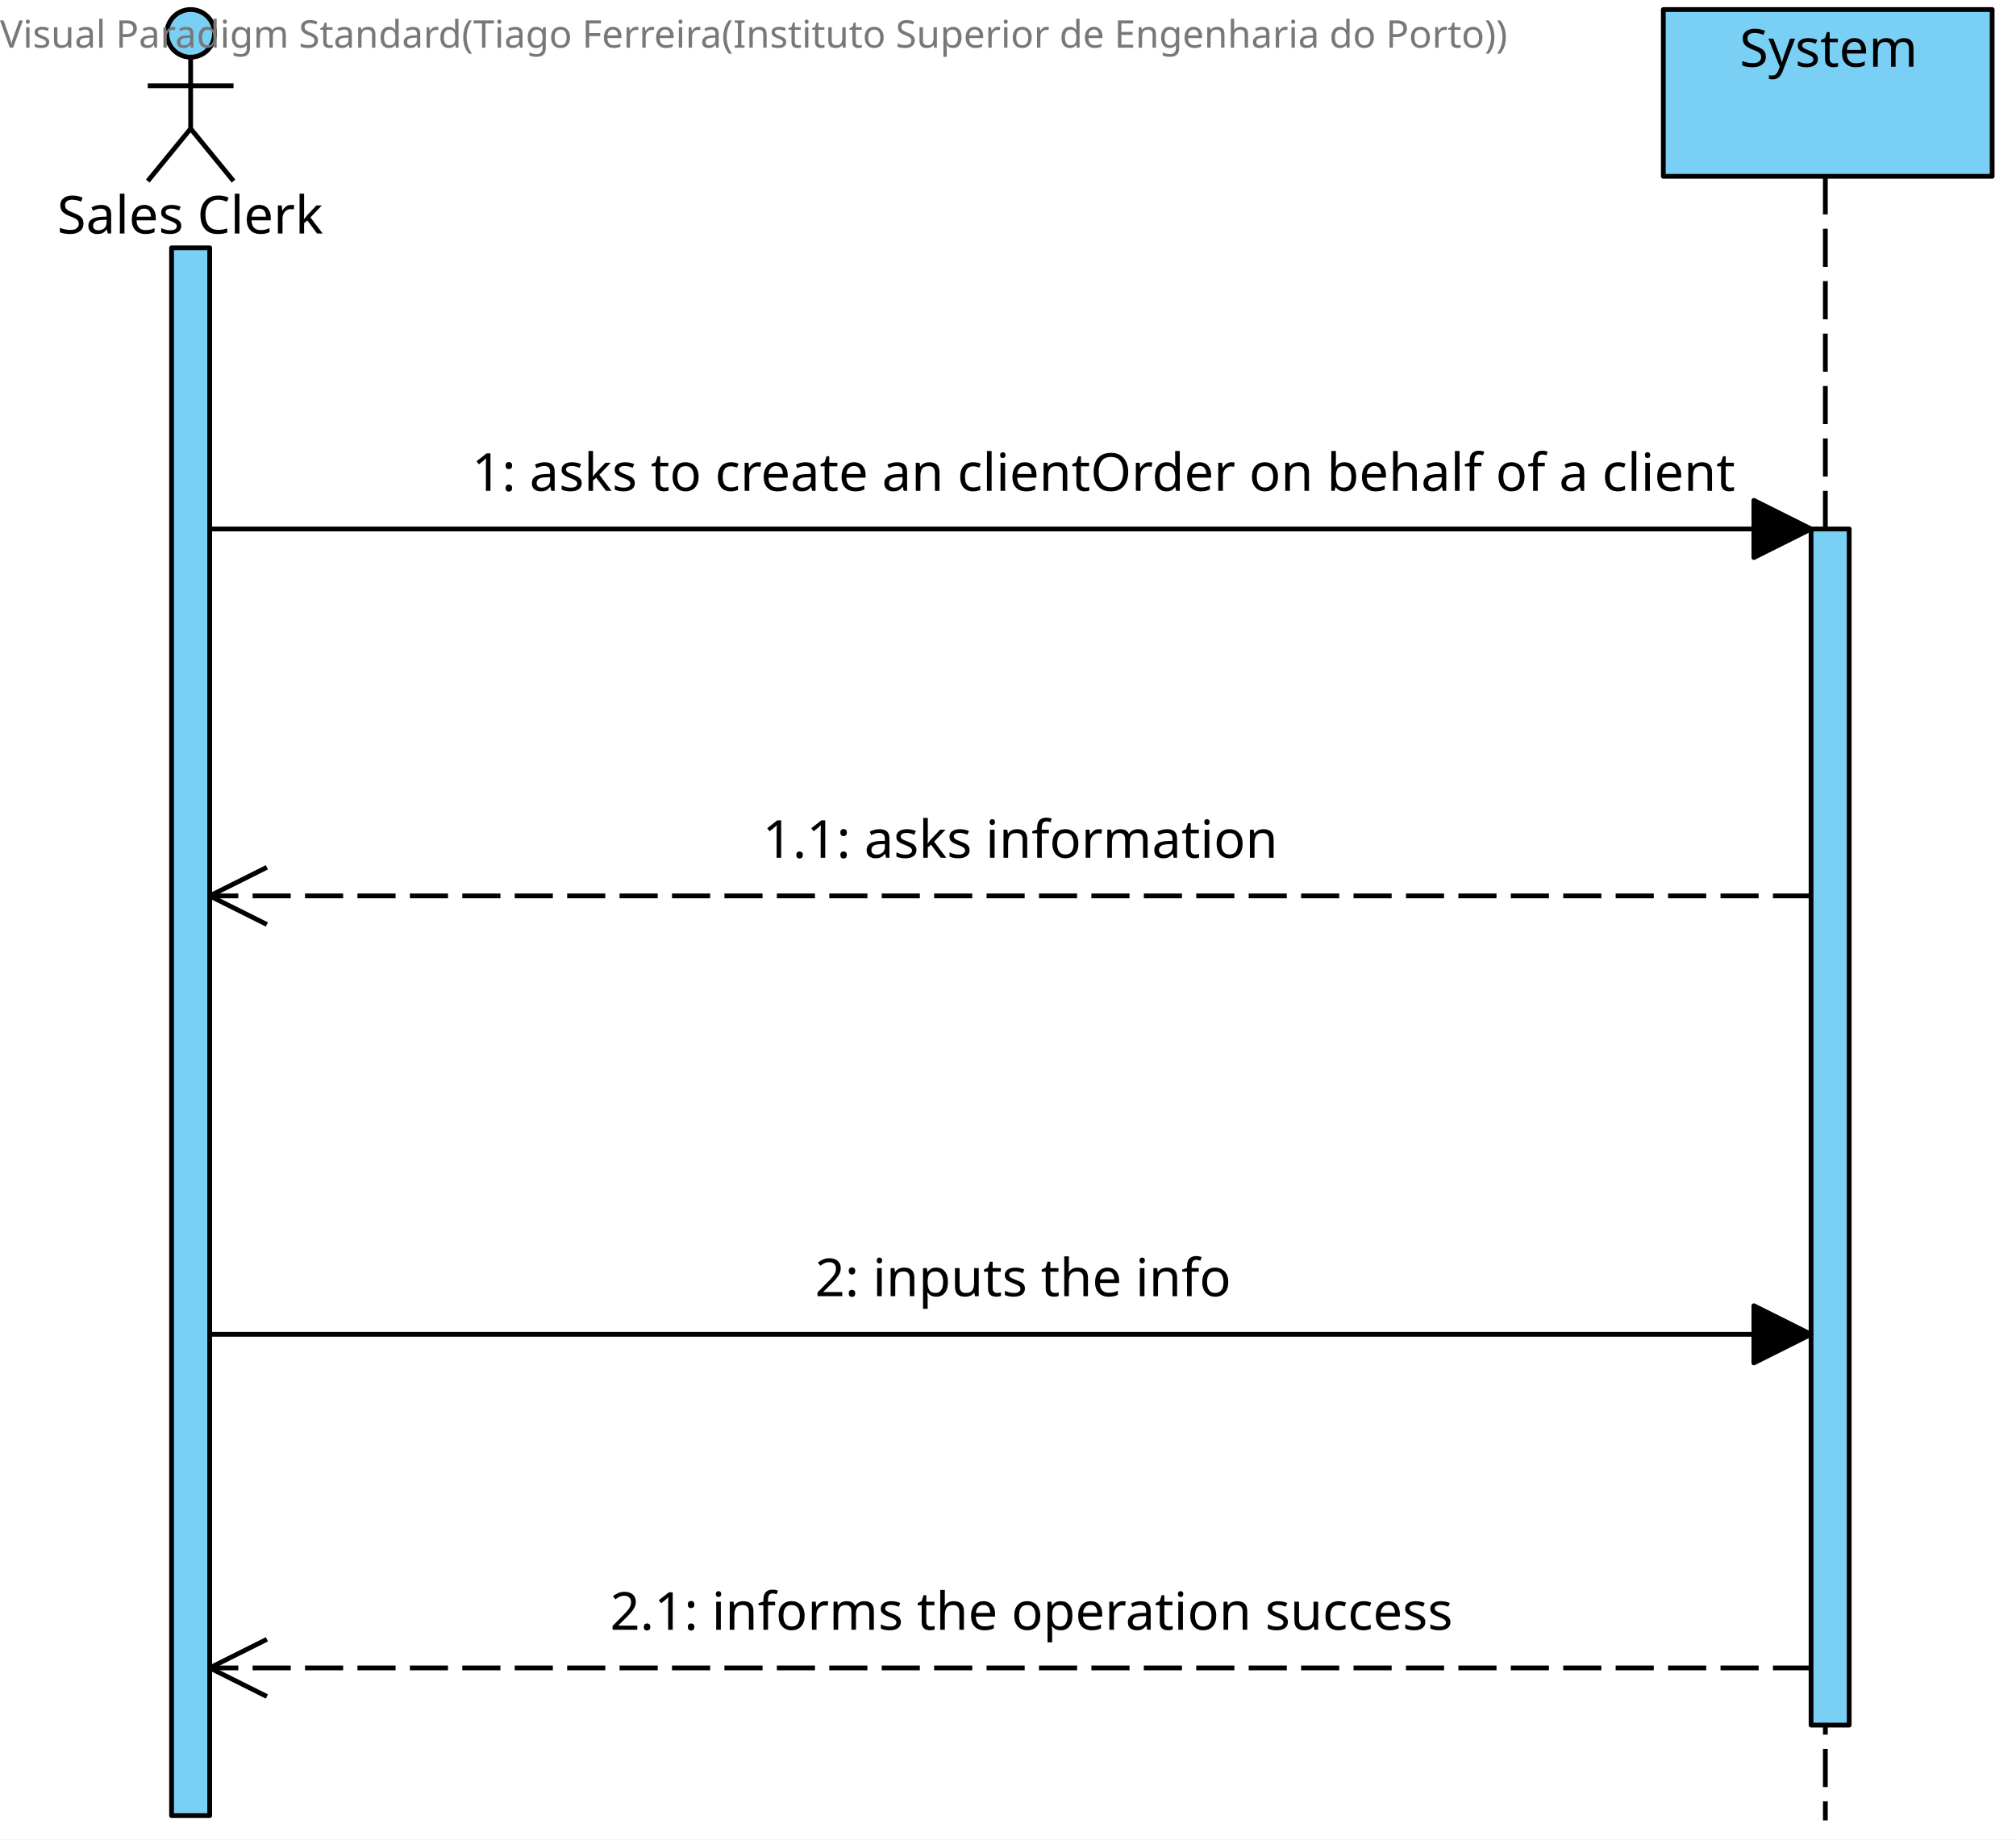
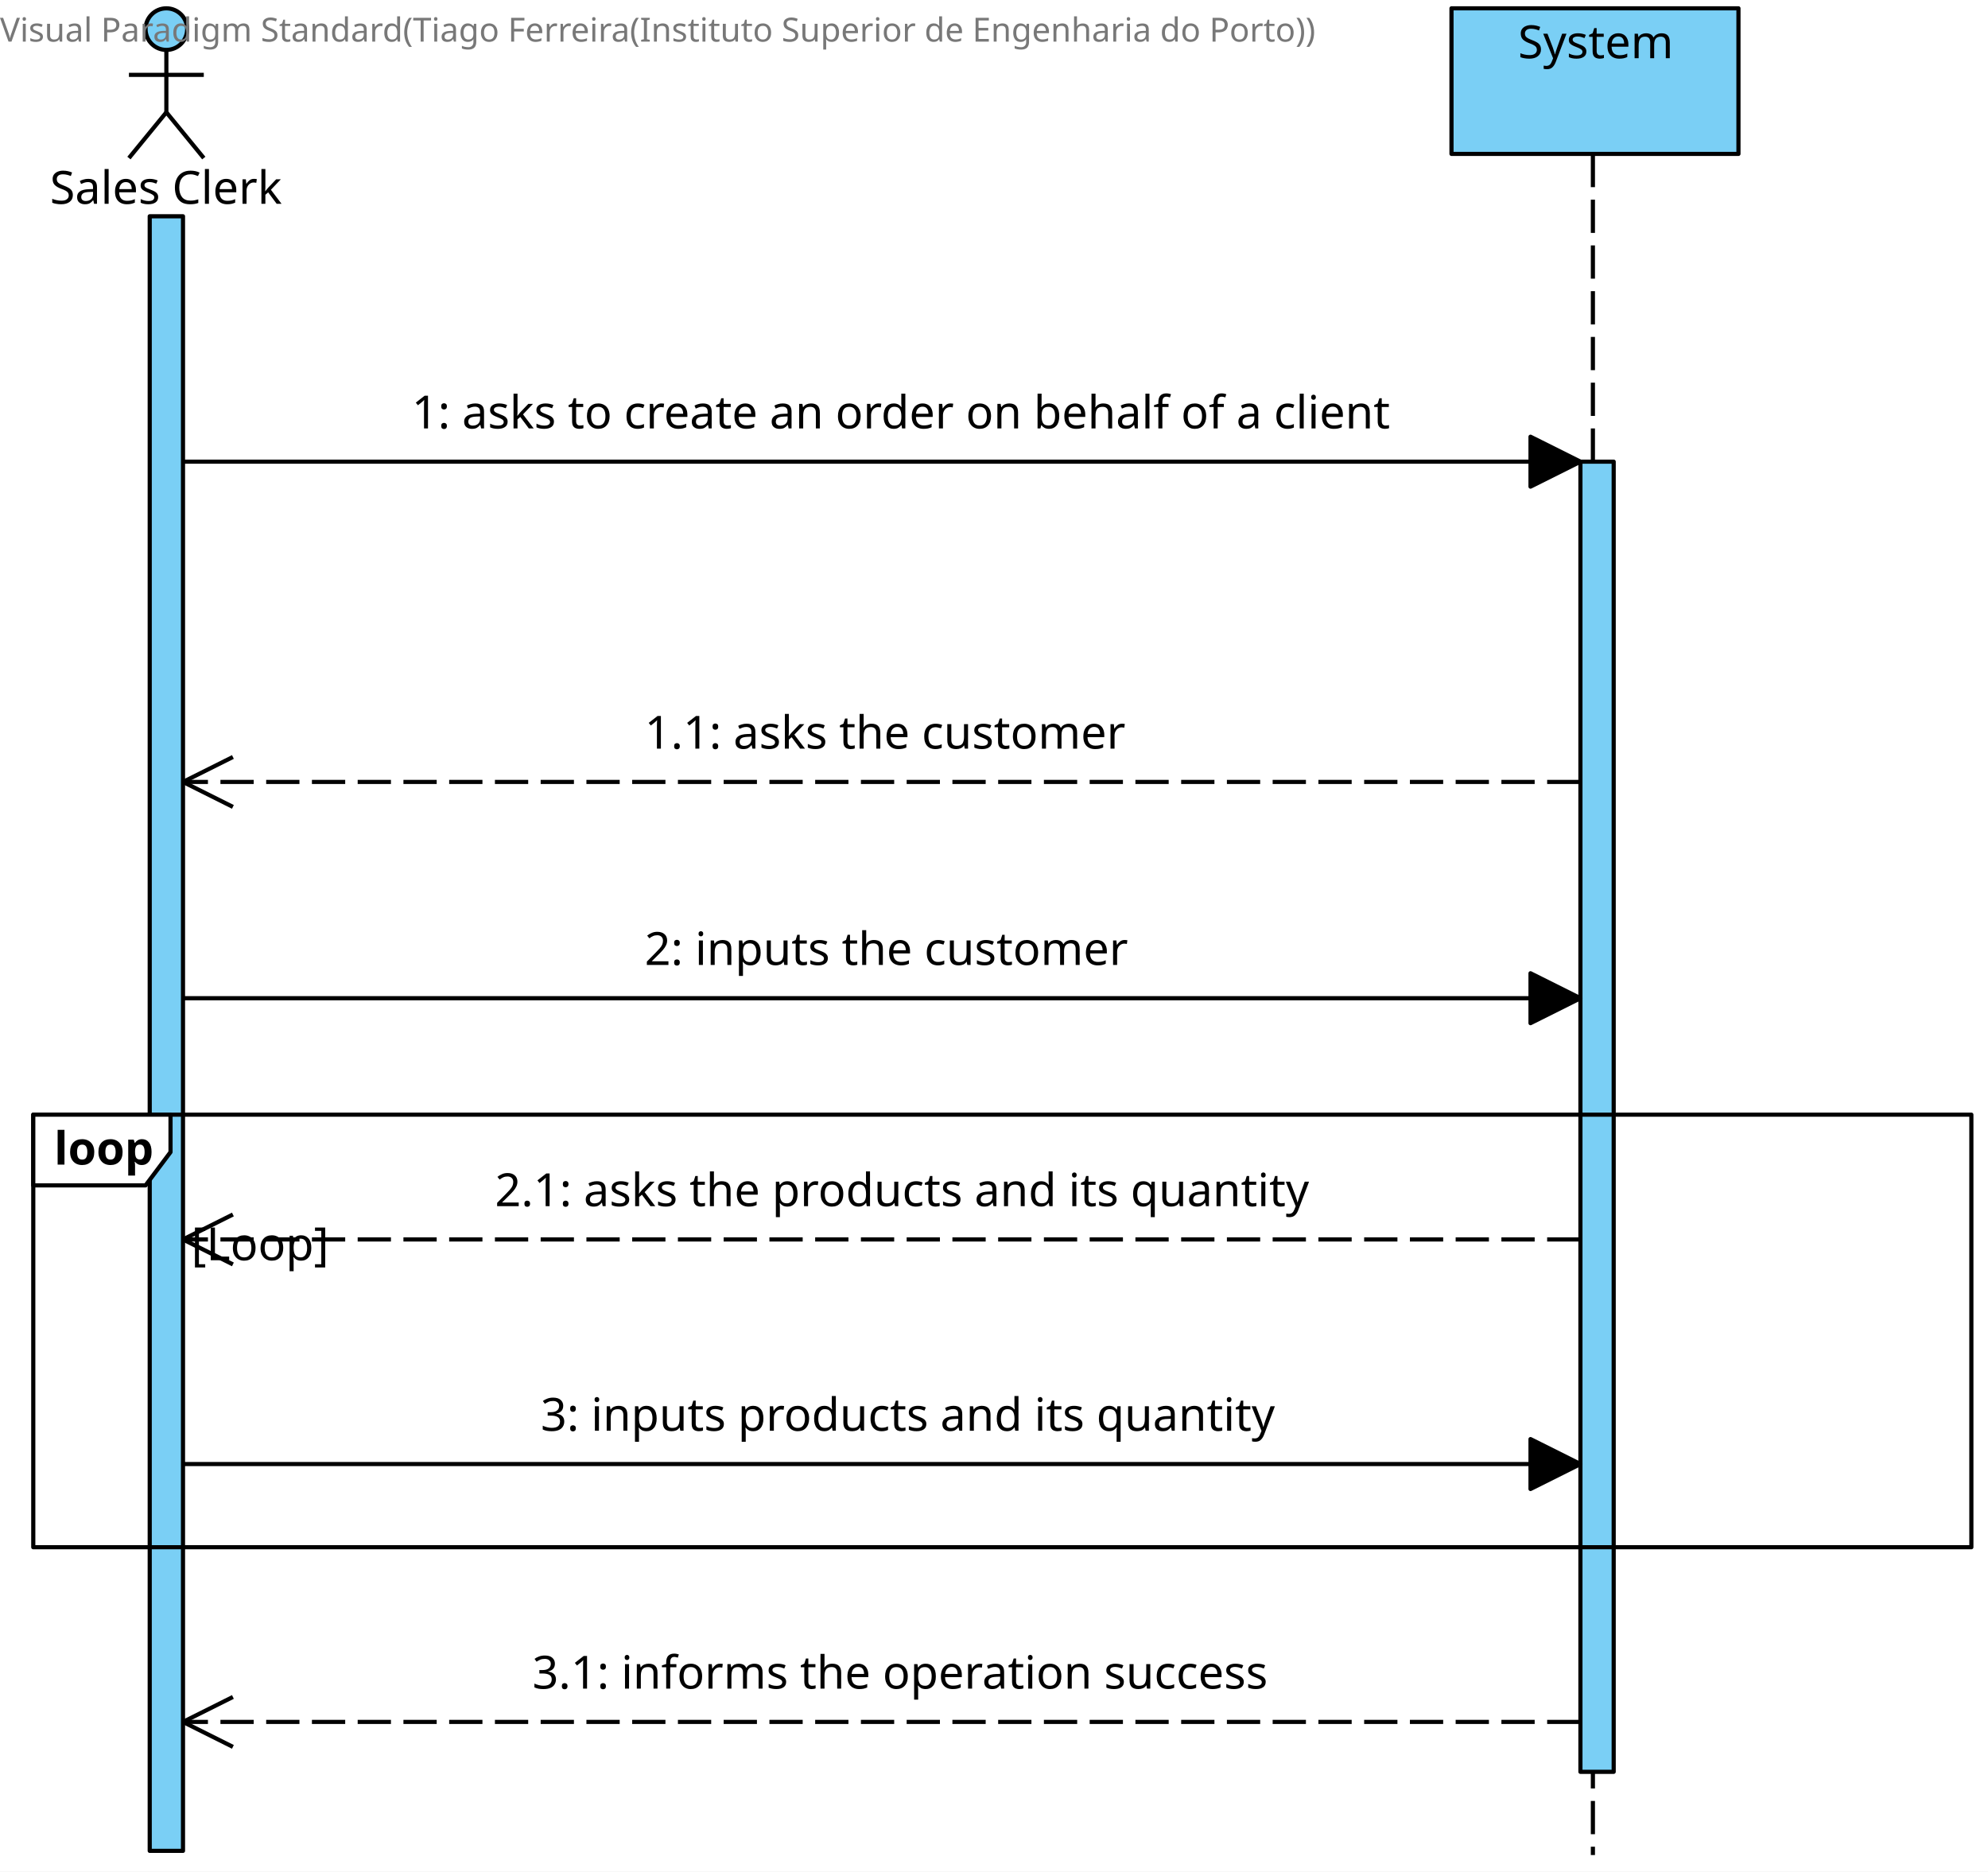
- <svg xmlns="http://www.w3.org/2000/svg" fill-opacity="0" color-rendering="auto" color-interpolation="auto" text-rendering="auto" stroke="rgb(0,0,0)" stroke-linecap="square" width="423" stroke-miterlimit="10" shape-rendering="auto" stroke-opacity="0" fill="rgb(0,0,0)" stroke-dasharray="none" font-weight="normal" stroke-width="1" height="386" font-family="'Dialog'" font-style="normal" stroke-linejoin="miter" font-size="12px" stroke-dashoffset="0" image-rendering="auto">
+ <svg xmlns="http://www.w3.org/2000/svg" fill-opacity="0" color-rendering="auto" color-interpolation="auto" text-rendering="auto" stroke="rgb(0,0,0)" stroke-linecap="square" width="478" stroke-miterlimit="10" shape-rendering="auto" stroke-opacity="0" fill="rgb(0,0,0)" stroke-dasharray="none" font-weight="normal" stroke-width="1" height="450" font-family="'Dialog'" font-style="normal" stroke-linejoin="miter" font-size="12px" stroke-dashoffset="0" image-rendering="auto">
  <defs id="genericDefs" />
  <g>
    <defs id="defs1">
      <clipPath clipPathUnits="userSpaceOnUse" id="clipPath1">
-         <path d="M-7 -7 L71 -7 L71 391 L-7 391 L-7 -7 Z" />
+         <path d="M-7 -7 L71 -7 L71 455 L-7 455 L-7 -7 Z" />
      </clipPath>
      <clipPath clipPathUnits="userSpaceOnUse" id="clipPath2">
-         <path d="M-7 -7 L81 -7 L81 391 L-7 391 L-7 -7 Z" />
+         <path d="M-7 -7 L81 -7 L81 455 L-7 455 L-7 -7 Z" />
      </clipPath>
      <clipPath clipPathUnits="userSpaceOnUse" id="clipPath3">
-         <path d="M-7 -7 L19 -7 L19 262 L-7 262 L-7 -7 Z" />
+         <path d="M-7 -7 L19 -7 L19 326 L-7 326 L-7 -7 Z" />
      </clipPath>
      <clipPath clipPathUnits="userSpaceOnUse" id="clipPath4">
+         <path d="M-7 -7 L477 -7 L477 115 L-7 115 L-7 -7 Z" />
+       </clipPath>
+       <clipPath clipPathUnits="userSpaceOnUse" id="clipPath5">
+         <path d="M69 24 L69 38 L38 38 L38 24 ZM-7 -7 L-7 115 L477 115 L477 -7 Z" />
+       </clipPath>
+       <clipPath clipPathUnits="userSpaceOnUse" id="clipPath6">
+         <path d="M0 0 L0 18 L34 18 L34 0 Z" />
+       </clipPath>
+       <clipPath clipPathUnits="userSpaceOnUse" id="clipPath7">
+         <path d="M-7 -7 L477 -7 L477 97 L-7 97 L-7 -7 Z" />
+       </clipPath>
+       <clipPath clipPathUnits="userSpaceOnUse" id="clipPath8">
+         <path d="M0 0 L0 15 L51 15 L51 0 Z" />
+       </clipPath>
+       <clipPath clipPathUnits="userSpaceOnUse" id="clipPath9">
+         <path d="M0 0 L0 4 L466 4 L466 0 Z" />
+       </clipPath>
+       <clipPath clipPathUnits="userSpaceOnUse" id="clipPath10">
+         <path d="M-77 -15 L154 -15 L154 30 L-77 30 L-77 -15 Z" />
+       </clipPath>
+       <clipPath clipPathUnits="userSpaceOnUse" id="clipPath11">
        <path d="M-70 -15 L140 -15 L140 30 L-70 30 L-70 -15 Z" />
      </clipPath>
-       <clipPath clipPathUnits="userSpaceOnUse" id="clipPath5">
-         <path d="M-77 -15 L154 -15 L154 30 L-77 30 L-77 -15 Z" />
-       </clipPath>
-       <clipPath clipPathUnits="userSpaceOnUse" id="clipPath6">
+       <clipPath clipPathUnits="userSpaceOnUse" id="clipPath12">
        <path d="M0 0 L440 0 L440 104 L0 104 L0 0 Z" />
      </clipPath>
-       <clipPath clipPathUnits="userSpaceOnUse" id="clipPath7">
+       <clipPath clipPathUnits="userSpaceOnUse" id="clipPath13">
        <path d="M340 30 L340 45 L96 45 L96 30 ZM0 0 L0 104 L440 104 L440 0 Z" />
      </clipPath>
-       <clipPath clipPathUnits="userSpaceOnUse" id="clipPath8">
-         <path d="M279 30 L279 45 L157 45 L157 30 ZM0 0 L0 104 L440 104 L440 0 Z" />
+       <clipPath clipPathUnits="userSpaceOnUse" id="clipPath14">
+         <path d="M282 30 L282 45 L151 45 L151 30 ZM281 82 L281 97 L152 97 L152 82 ZM0 0 L0 104 L440 104 L440 0 Z" />
      </clipPath>
-       <clipPath clipPathUnits="userSpaceOnUse" id="clipPath9">
-         <path d="M268 30 L268 45 L167 45 L167 30 ZM0 0 L0 104 L124 104 L124 100 L312 100 L312 104 L440 104 L440 0 Z" />
+       <clipPath clipPathUnits="userSpaceOnUse" id="clipPath15">
+         <path d="M281 30 L281 45 L152 45 L152 30 ZM320 88 L320 103 L115 103 L115 88 ZM0 0 L0 104 L440 104 L440 0 Z" />
      </clipPath>
-       <clipPath clipPathUnits="userSpaceOnUse" id="clipPath10">
+       <clipPath clipPathUnits="userSpaceOnUse" id="clipPath16">
        <path d="M312 30 L312 45 L124 45 L124 30 ZM0 0 L0 104 L440 104 L440 0 Z" />
      </clipPath>
-       <clipPath clipPathUnits="userSpaceOnUse" id="clipPath11">
+       <clipPath clipPathUnits="userSpaceOnUse" id="clipPath17">
+         <path d="M320 30 L320 45 L115 45 L115 30 ZM310 84 L310 99 L126 99 L126 84 ZM0 0 L0 104 L440 104 L440 0 Z" />
+       </clipPath>
+       <clipPath clipPathUnits="userSpaceOnUse" id="clipPath18">
+         <path d="M310 30 L310 45 L126 45 L126 30 ZM0 0 L0 104 L124 104 L124 92 L312 92 L312 104 L440 104 L440 0 Z" />
+       </clipPath>
+       <clipPath clipPathUnits="userSpaceOnUse" id="clipPath19">
+         <path d="M-184 -15 L368 -15 L368 30 L-184 30 L-184 -15 Z" />
+       </clipPath>
+       <clipPath clipPathUnits="userSpaceOnUse" id="clipPath20">
+         <path d="M-205 -15 L410 -15 L410 30 L-205 30 L-205 -15 Z" />
+       </clipPath>
+       <clipPath clipPathUnits="userSpaceOnUse" id="clipPath21">
        <path d="M-188 -15 L376 -15 L376 30 L-188 30 L-188 -15 Z" />
      </clipPath>
-       <clipPath clipPathUnits="userSpaceOnUse" id="clipPath12">
-         <path d="M-101 -15 L202 -15 L202 30 L-101 30 L-101 -15 Z" />
+       <clipPath clipPathUnits="userSpaceOnUse" id="clipPath22">
+         <path d="M-129 -15 L258 -15 L258 30 L-129 30 L-129 -15 Z" />
      </clipPath>
-       <clipPath clipPathUnits="userSpaceOnUse" id="clipPath13">
-         <path d="M-122 -15 L244 -15 L244 30 L-122 30 L-122 -15 Z" />
+       <clipPath clipPathUnits="userSpaceOnUse" id="clipPath23">
+         <path d="M-131 -15 L262 -15 L262 30 L-131 30 L-131 -15 Z" />
      </clipPath>
-       <clipPath clipPathUnits="userSpaceOnUse" id="clipPath14">
+       <clipPath clipPathUnits="userSpaceOnUse" id="clipPath24">
        <path d="M-244 -15 L488 -15 L488 30 L-244 30 L-244 -15 Z" />
      </clipPath>
    </defs>
    <g fill="white" text-rendering="geometricPrecision" fill-opacity="1" stroke-opacity="1" stroke="white">
-       <rect x="0" width="423" height="386" y="0" stroke="none" />
+       <rect x="0" width="478" height="450" y="0" stroke="none" />
    </g>
    <g font-size="11px" transform="translate(10,2)" fill-opacity="1" fill="rgb(122,207,245)" text-rendering="geometricPrecision" image-rendering="optimizeQuality" font-family="sans-serif" stroke="rgb(122,207,245)" stroke-opacity="1">
      <circle r="5" clip-path="url(#clipPath1)" cx="30" cy="5" stroke="none" />
-       <rect x="26" width="8" height="329" y="50" clip-path="url(#clipPath1)" stroke="none" />
+       <rect x="26" width="8" height="393" y="50" clip-path="url(#clipPath1)" stroke="none" />
    </g>
    <g stroke-linecap="butt" font-size="11px" transform="translate(10,2)" fill-opacity="1" fill="black" text-rendering="geometricPrecision" image-rendering="optimizeQuality" font-family="sans-serif" stroke-linejoin="round" stroke="black" stroke-opacity="1" stroke-miterlimit="0">
      <circle fill="none" r="5" clip-path="url(#clipPath1)" cx="30" cy="5" />
-       <rect fill="none" x="26" width="8" height="329" y="50" clip-path="url(#clipPath1)" />
+       <rect fill="none" x="26" width="8" height="393" y="50" clip-path="url(#clipPath1)" />
      <line y2="25" fill="none" x1="30" clip-path="url(#clipPath1)" x2="30" y1="10" />
      <line y2="36" fill="none" x1="30" clip-path="url(#clipPath1)" x2="21" y1="25" />
      <line y2="36" fill="none" x1="30" clip-path="url(#clipPath1)" x2="39" y1="25" />
      <line y2="16" fill="none" x1="21" clip-path="url(#clipPath1)" x2="39" y1="16" />
    </g>
    <g font-size="11px" transform="translate(349,2)" fill-opacity="1" fill="rgb(122,207,245)" text-rendering="geometricPrecision" image-rendering="optimizeQuality" font-family="sans-serif" stroke="rgb(122,207,245)" stroke-opacity="1">
      <rect x="0" width="69" height="35" y="0" clip-path="url(#clipPath2)" stroke="none" />
    </g>
    <g stroke-linecap="butt" font-size="11px" transform="translate(349,2)" fill-opacity="1" fill="black" text-rendering="geometricPrecision" image-rendering="optimizeQuality" font-family="sans-serif" stroke-linejoin="round" stroke="black" stroke-opacity="1" stroke-miterlimit="0">
      <rect fill="none" x="0" width="69" height="35" y="0" clip-path="url(#clipPath2)" />
-       <line clip-path="url(#clipPath2)" fill="none" x1="34" x2="34" y1="35" y2="380" stroke-linejoin="bevel" stroke-dasharray="8,3" />
+       <line clip-path="url(#clipPath2)" fill="none" x1="34" x2="34" y1="35" y2="444" stroke-linejoin="bevel" stroke-dasharray="8,3" />
    </g>
    <g font-size="11px" transform="translate(380,111)" fill-opacity="1" fill="rgb(122,207,245)" text-rendering="geometricPrecision" image-rendering="optimizeQuality" font-family="sans-serif" stroke="rgb(122,207,245)" stroke-opacity="1">
-       <rect x="0" width="8" height="251" y="0" clip-path="url(#clipPath3)" stroke="none" />
+       <rect x="0" width="8" height="315" y="0" clip-path="url(#clipPath3)" stroke="none" />
    </g>
    <g stroke-linecap="butt" font-size="11px" transform="translate(380,111)" fill-opacity="1" fill="black" text-rendering="geometricPrecision" image-rendering="optimizeQuality" font-family="sans-serif" stroke-linejoin="round" stroke="black" stroke-opacity="1" stroke-miterlimit="0">
-       <rect fill="none" x="0" width="8" height="251" y="0" clip-path="url(#clipPath3)" />
+       <rect fill="none" x="0" width="8" height="315" y="0" clip-path="url(#clipPath3)" />
+     </g>
+     <g fill-opacity="1" text-rendering="geometricPrecision" stroke="black" stroke-linecap="butt" transform="translate(8,268)" stroke-miterlimit="0" stroke-opacity="1" fill="black" font-weight="bold" font-family="sans-serif" stroke-linejoin="round" font-size="11px" image-rendering="optimizeQuality">
+       <rect fill="none" x="0" width="466" height="104" y="0" clip-path="url(#clipPath5)" />
+     </g>
+     <g font-size="11px" transform="translate(8,268)" fill-opacity="1" fill="white" text-rendering="geometricPrecision" image-rendering="optimizeQuality" font-family="sans-serif" stroke="white" font-weight="bold" stroke-opacity="1">
+       <path d="M33 0 L33 9 L27 17 L0 17 L0 0 Z" stroke="none" clip-path="url(#clipPath5)" />
+     </g>
+     <g fill-opacity="1" text-rendering="geometricPrecision" stroke="black" stroke-linecap="butt" transform="translate(8,268)" stroke-miterlimit="0" stroke-opacity="1" fill="black" font-weight="bold" font-family="sans-serif" stroke-linejoin="round" font-size="11px" image-rendering="optimizeQuality">
+       <path fill="none" d="M33 0 L33 9 L27 17 L0 17 L0 0 Z" clip-path="url(#clipPath5)" />
+     </g>
+     <g font-size="11px" transform="translate(8,268)" fill-opacity="1" fill="black" text-rendering="geometricPrecision" image-rendering="optimizeQuality" font-family="sans-serif" stroke="black" font-weight="bold" stroke-opacity="1">
+       <text x="5" xml:space="preserve" y="12" clip-path="url(#clipPath6)" stroke="none">loop</text>
+     </g>
+     <g font-size="11px" transform="translate(36,291)" fill-opacity="1" fill="white" text-rendering="geometricPrecision" image-rendering="optimizeQuality" font-family="sans-serif" stroke="white" stroke-opacity="1">
+       <rect x="9" width="33" height="17" y="-1" clip-path="url(#clipPath8)" stroke="none" />
+       <text fill="black" x="10" xml:space="preserve" y="12" clip-path="url(#clipPath8)" stroke="none">[Loop]</text>
+     </g>
+     <g font-size="11px" transform="translate(2,37)" fill-opacity="1" fill="black" text-rendering="geometricPrecision" image-rendering="optimizeQuality" font-family="sans-serif" stroke="black" stroke-opacity="1">
+       <text x="10" xml:space="preserve" y="12" clip-path="url(#clipPath10)" stroke="none">Sales Clerk</text>
    </g>
    <g font-size="11px" transform="translate(349,2)" fill-opacity="1" fill="black" text-rendering="geometricPrecision" image-rendering="optimizeQuality" font-family="sans-serif" stroke="black" stroke-opacity="1">
-       <text x="16" xml:space="preserve" y="12" clip-path="url(#clipPath4)" stroke="none">System</text>
-     </g>
-     <g font-size="11px" transform="translate(2,37)" fill-opacity="1" fill="black" text-rendering="geometricPrecision" image-rendering="optimizeQuality" font-family="sans-serif" stroke="black" stroke-opacity="1">
-       <text x="10" xml:space="preserve" y="12" clip-path="url(#clipPath5)" stroke="none">Sales Clerk</text>
+       <text x="16" xml:space="preserve" y="12" clip-path="url(#clipPath11)" stroke="none">System</text>
    </g>
    <g stroke-linecap="butt" font-size="11px" transform="translate(-6,61)" fill-opacity="1" fill="black" text-rendering="geometricPrecision" image-rendering="optimizeQuality" font-family="sans-serif" stroke-linejoin="round" stroke="black" stroke-opacity="1">
-       <line y2="50" fill="none" x1="50" clip-path="url(#clipPath7)" x2="386" y1="50" />
-       <polygon points=" 386 50 374 44 374 56" clip-path="url(#clipPath7)" stroke="none" />
-       <polygon fill="none" points=" 386 50 374 44 374 56" clip-path="url(#clipPath7)" />
+       <line y2="50" fill="none" x1="50" clip-path="url(#clipPath13)" x2="386" y1="50" />
+       <polygon points=" 386 50 374 44 374 56" clip-path="url(#clipPath13)" stroke="none" />
+       <polygon fill="none" points=" 386 50 374 44 374 56" clip-path="url(#clipPath13)" />
    </g>
    <g fill-opacity="1" text-rendering="geometricPrecision" stroke="black" stroke-linecap="butt" transform="translate(-6,138)" stroke-miterlimit="0" stroke-opacity="1" fill="black" stroke-dasharray="8,3" font-family="sans-serif" stroke-linejoin="round" font-size="11px" image-rendering="optimizeQuality">
-       <line y2="50" fill="none" x1="386" clip-path="url(#clipPath8)" x2="50" y1="50" />
-       <line clip-path="url(#clipPath8)" fill="none" x1="50" x2="62" y1="50" y2="56" stroke-dasharray="none" stroke-miterlimit="10" />
-       <line clip-path="url(#clipPath8)" fill="none" x1="50" x2="62" y1="50" y2="44" stroke-dasharray="none" stroke-miterlimit="10" />
+       <line y2="50" fill="none" x1="386" clip-path="url(#clipPath14)" x2="50" y1="50" />
+       <line clip-path="url(#clipPath14)" fill="none" x1="50" x2="62" y1="50" y2="56" stroke-dasharray="none" stroke-miterlimit="10" />
+       <line clip-path="url(#clipPath14)" fill="none" x1="50" x2="62" y1="50" y2="44" stroke-dasharray="none" stroke-miterlimit="10" />
    </g>
-     <g stroke-linecap="butt" font-size="11px" transform="translate(-6,230)" fill-opacity="1" fill="black" text-rendering="geometricPrecision" image-rendering="optimizeQuality" font-family="sans-serif" stroke-linejoin="round" stroke="black" stroke-opacity="1">
-       <line y2="50" fill="none" x1="50" clip-path="url(#clipPath9)" x2="386" y1="50" />
-       <polygon points=" 386 50 374 44 374 56" clip-path="url(#clipPath9)" stroke="none" />
-       <polygon fill="none" points=" 386 50 374 44 374 56" clip-path="url(#clipPath9)" />
+     <g stroke-linecap="butt" font-size="11px" transform="translate(-6,190)" fill-opacity="1" fill="black" text-rendering="geometricPrecision" image-rendering="optimizeQuality" font-family="sans-serif" stroke-linejoin="round" stroke="black" stroke-opacity="1">
+       <line y2="50" fill="none" x1="50" clip-path="url(#clipPath15)" x2="386" y1="50" />
+       <polygon points=" 386 50 374 44 374 56" clip-path="url(#clipPath15)" stroke="none" />
+       <polygon fill="none" points=" 386 50 374 44 374 56" clip-path="url(#clipPath15)" />
    </g>
-     <g fill-opacity="1" text-rendering="geometricPrecision" stroke="black" stroke-linecap="butt" transform="translate(-6,300)" stroke-miterlimit="0" stroke-opacity="1" fill="black" stroke-dasharray="8,3" font-family="sans-serif" stroke-linejoin="round" font-size="11px" image-rendering="optimizeQuality">
-       <line y2="50" fill="none" x1="386" clip-path="url(#clipPath10)" x2="50" y1="50" />
-       <line clip-path="url(#clipPath10)" fill="none" x1="50" x2="62" y1="50" y2="56" stroke-dasharray="none" stroke-miterlimit="10" />
-       <line clip-path="url(#clipPath10)" fill="none" x1="50" x2="62" y1="50" y2="44" stroke-dasharray="none" stroke-miterlimit="10" />
+     <g fill-opacity="1" text-rendering="geometricPrecision" stroke="black" stroke-linecap="butt" transform="translate(-6,364)" stroke-miterlimit="0" stroke-opacity="1" fill="black" stroke-dasharray="8,3" font-family="sans-serif" stroke-linejoin="round" font-size="11px" image-rendering="optimizeQuality">
+       <line y2="50" fill="none" x1="386" clip-path="url(#clipPath16)" x2="50" y1="50" />
+       <line clip-path="url(#clipPath16)" fill="none" x1="50" x2="62" y1="50" y2="56" stroke-dasharray="none" stroke-miterlimit="10" />
+       <line clip-path="url(#clipPath16)" fill="none" x1="50" x2="62" y1="50" y2="44" stroke-dasharray="none" stroke-miterlimit="10" />
    </g>
-     <g font-size="11px" transform="translate(118,330)" fill-opacity="1" fill="white" text-rendering="geometricPrecision" image-rendering="optimizeQuality" font-family="sans-serif" stroke="white" stroke-opacity="1">
-       <rect x="0" width="188" height="15" y="0" clip-path="url(#clipPath11)" stroke="none" />
-       <text fill="black" x="10" xml:space="preserve" y="12" clip-path="url(#clipPath11)" stroke="none">2.1: informs the operation success</text>
+     <g fill-opacity="1" text-rendering="geometricPrecision" stroke="black" stroke-linecap="butt" transform="translate(-6,248)" stroke-miterlimit="0" stroke-opacity="1" fill="black" stroke-dasharray="8,3" font-family="sans-serif" stroke-linejoin="round" font-size="11px" image-rendering="optimizeQuality">
+       <line y2="50" fill="none" x1="386" clip-path="url(#clipPath17)" x2="50" y1="50" />
+       <line clip-path="url(#clipPath17)" fill="none" x1="50" x2="62" y1="50" y2="56" stroke-dasharray="none" stroke-miterlimit="10" />
+       <line clip-path="url(#clipPath17)" fill="none" x1="50" x2="62" y1="50" y2="44" stroke-dasharray="none" stroke-miterlimit="10" />
    </g>
-     <g font-size="11px" transform="translate(161,260)" fill-opacity="1" fill="white" text-rendering="geometricPrecision" image-rendering="optimizeQuality" font-family="sans-serif" stroke="white" stroke-opacity="1">
-       <rect x="0" width="101" height="15" y="0" clip-path="url(#clipPath12)" stroke="none" />
-       <text fill="black" x="10" xml:space="preserve" y="12" clip-path="url(#clipPath12)" stroke="none">2: inputs the info</text>
+     <g stroke-linecap="butt" font-size="11px" transform="translate(-6,302)" fill-opacity="1" fill="black" text-rendering="geometricPrecision" image-rendering="optimizeQuality" font-family="sans-serif" stroke-linejoin="round" stroke="black" stroke-opacity="1">
+       <line y2="50" fill="none" x1="50" clip-path="url(#clipPath18)" x2="386" y1="50" />
+       <polygon points=" 386 50 374 44 374 56" clip-path="url(#clipPath18)" stroke="none" />
+       <polygon fill="none" points=" 386 50 374 44 374 56" clip-path="url(#clipPath18)" />
    </g>
-     <g font-size="11px" transform="translate(151,168)" fill-opacity="1" fill="white" text-rendering="geometricPrecision" image-rendering="optimizeQuality" font-family="sans-serif" stroke="white" stroke-opacity="1">
-       <rect x="0" width="122" height="15" y="0" clip-path="url(#clipPath13)" stroke="none" />
-       <text fill="black" x="9" xml:space="preserve" y="12" clip-path="url(#clipPath13)" stroke="none">1.1: asks information</text>
+     <g font-size="11px" transform="translate(120,332)" fill-opacity="1" fill="white" text-rendering="geometricPrecision" image-rendering="optimizeQuality" font-family="sans-serif" stroke="white" stroke-opacity="1">
+       <rect x="0" width="184" height="15" y="0" clip-path="url(#clipPath19)" stroke="none" />
+       <text fill="black" x="10" xml:space="preserve" y="12" clip-path="url(#clipPath19)" stroke="none">3: inputs products and its quantity</text>
+     </g>
+     <g font-size="11px" transform="translate(109,278)" fill-opacity="1" fill="white" text-rendering="geometricPrecision" image-rendering="optimizeQuality" font-family="sans-serif" stroke="white" stroke-opacity="1">
+       <rect x="0" width="205" height="15" y="0" clip-path="url(#clipPath20)" stroke="none" />
+       <text fill="black" x="10" xml:space="preserve" y="12" clip-path="url(#clipPath20)" stroke="none">2.1: asks the products and its quantity</text>
+     </g>
+     <g font-size="11px" transform="translate(118,394)" fill-opacity="1" fill="white" text-rendering="geometricPrecision" image-rendering="optimizeQuality" font-family="sans-serif" stroke="white" stroke-opacity="1">
+       <rect x="0" width="188" height="15" y="0" clip-path="url(#clipPath21)" stroke="none" />
+       <text fill="black" x="10" xml:space="preserve" y="12" clip-path="url(#clipPath21)" stroke="none">3.1: informs the operation success</text>
+     </g>
+     <g font-size="11px" transform="translate(146,220)" fill-opacity="1" fill="white" text-rendering="geometricPrecision" image-rendering="optimizeQuality" font-family="sans-serif" stroke="white" stroke-opacity="1">
+       <rect x="0" width="129" height="15" y="0" clip-path="url(#clipPath22)" stroke="none" />
+       <text fill="black" x="9" xml:space="preserve" y="12" clip-path="url(#clipPath22)" stroke="none">2: inputs the customer</text>
+     </g>
+     <g font-size="11px" transform="translate(145,168)" fill-opacity="1" fill="white" text-rendering="geometricPrecision" image-rendering="optimizeQuality" font-family="sans-serif" stroke="white" stroke-opacity="1">
+       <rect x="0" width="131" height="15" y="0" clip-path="url(#clipPath23)" stroke="none" />
+       <text fill="black" x="10" xml:space="preserve" y="12" clip-path="url(#clipPath23)" stroke="none">1.1: asks the customer</text>
    </g>
    <g font-size="11px" transform="translate(90,91)" fill-opacity="1" fill="white" text-rendering="geometricPrecision" image-rendering="optimizeQuality" font-family="sans-serif" stroke="white" stroke-opacity="1">
-       <rect x="0" width="244" height="15" y="0" clip-path="url(#clipPath14)" stroke="none" />
-       <text fill="black" x="9" xml:space="preserve" y="12" clip-path="url(#clipPath14)" stroke="none">1: asks to create an clientOrder on behalf of a client</text>
+       <rect x="0" width="244" height="15" y="0" clip-path="url(#clipPath24)" stroke="none" />
+       <text fill="black" x="9" xml:space="preserve" y="12" clip-path="url(#clipPath24)" stroke="none">1: asks to create an order on behalf of a client</text>
    </g>
    <g font-size="8px" fill-opacity="1" fill="rgb(120,120,120)" text-rendering="geometricPrecision" image-rendering="optimizeQuality" stroke="rgb(120,120,120)" stroke-opacity="1">
      <text x="0" xml:space="preserve" y="10" stroke="none">Visual Paradigm Standard(Tiago Ferreira(Instituto Superior de Engenharia do Porto))</text>
    </g>
  </g>
</svg>
